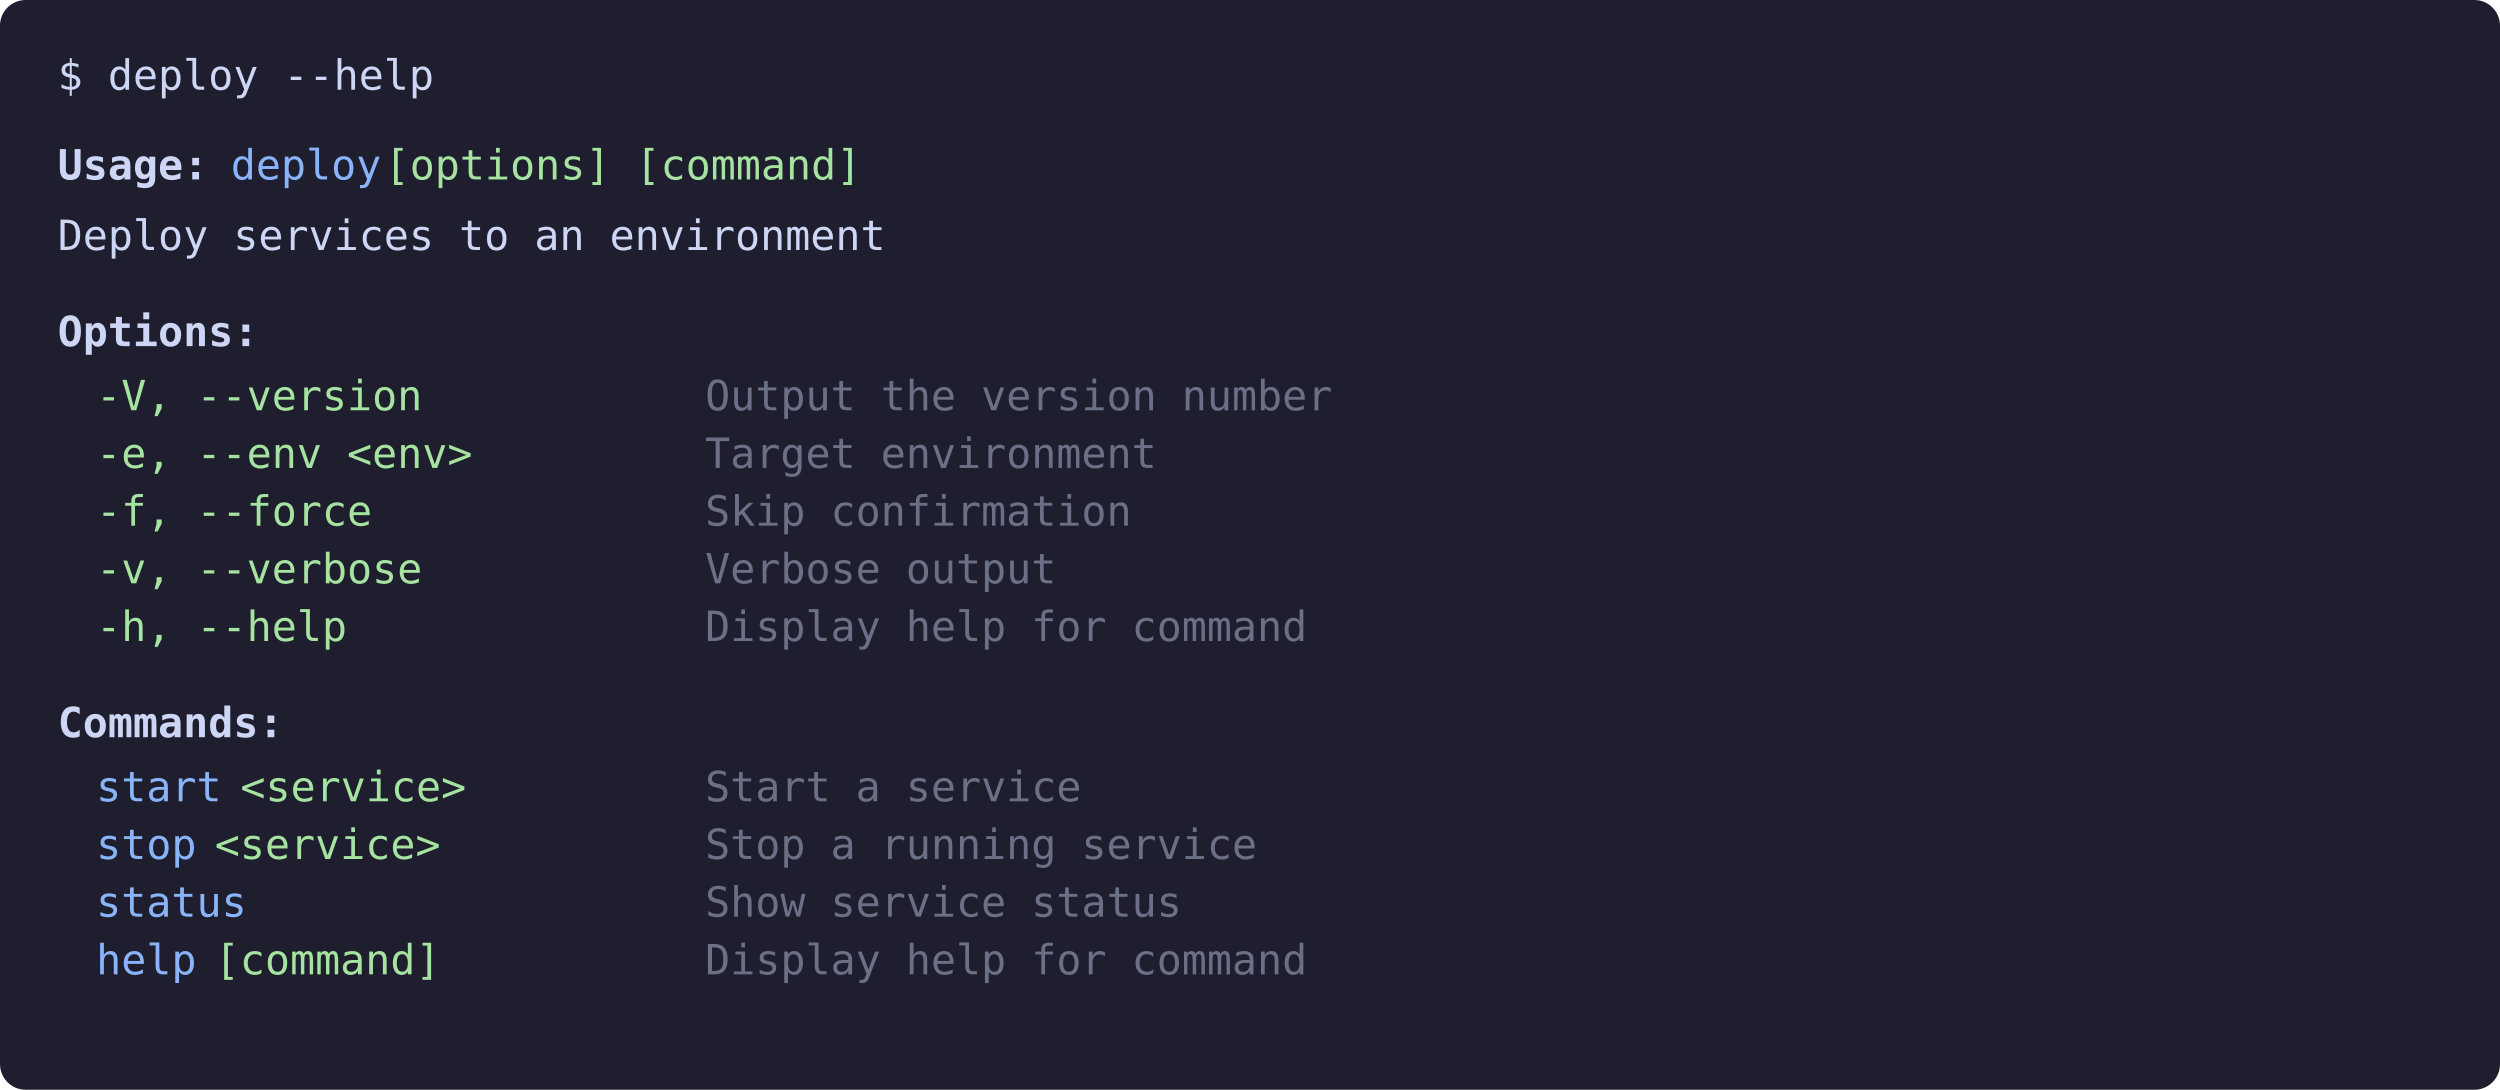
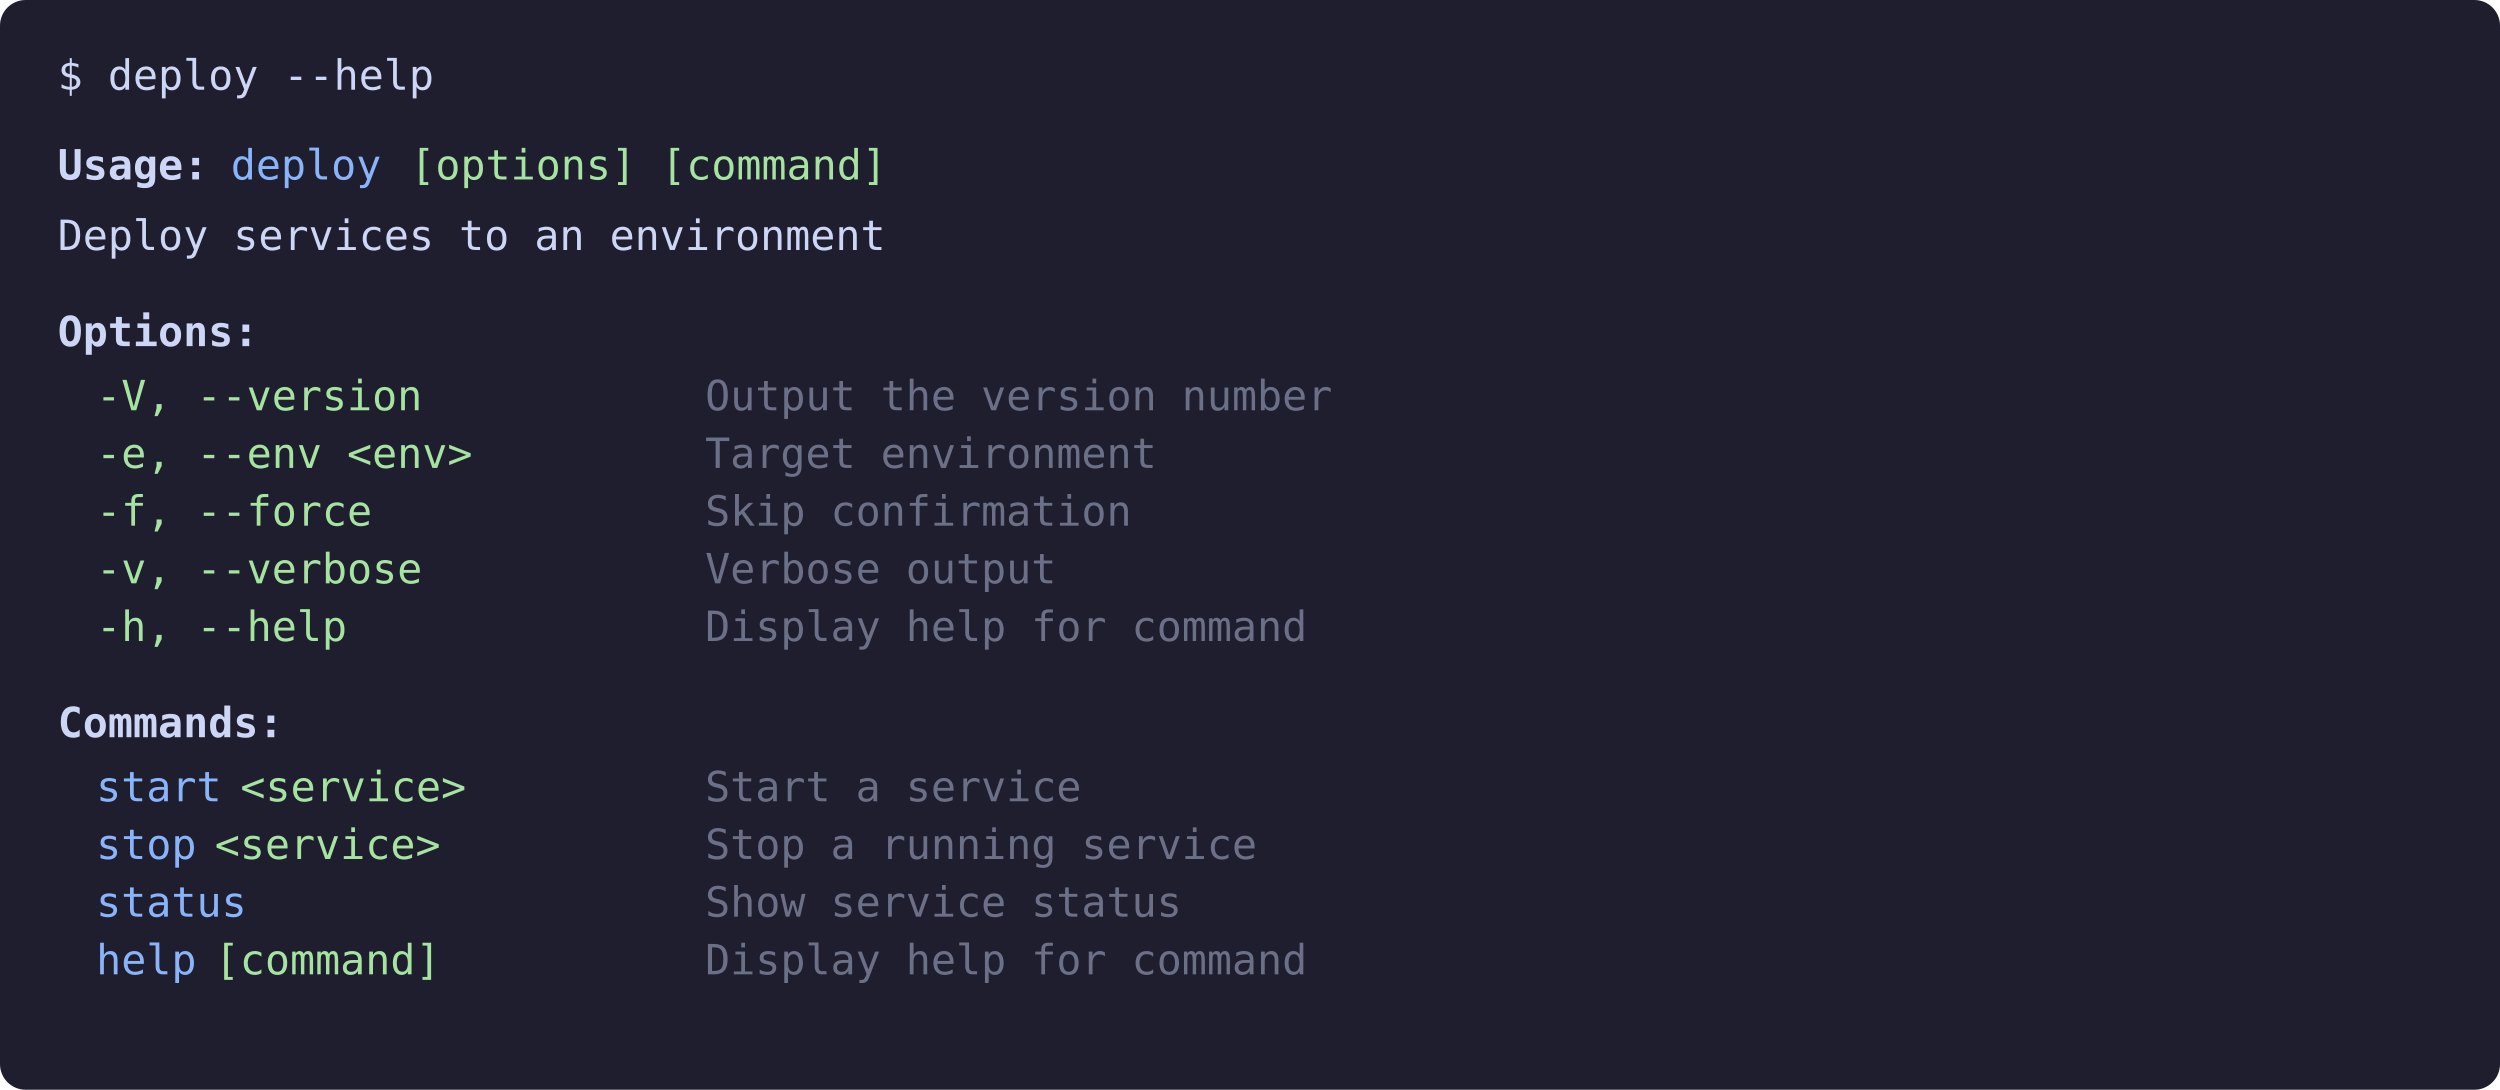
<svg xmlns="http://www.w3.org/2000/svg" viewBox="0 0 780 340" width="100%">
  <style>
    text { font-family: ui-monospace, 'Cascadia Code', 'Fira Code', Menlo, Consolas, monospace; font-size: 13px; fill: #cdd6f4; }
    .b { font-weight: bold; }
    .c { fill: #89b4fa; }
    .g { fill: #a6e3a1; }
    .d { fill: #6c7086; }
  </style>
  <rect width="780" height="340" rx="8" fill="#1e1e2e" />
  <text y="28" x="18" fill="#bac2de">$ deploy --help</text>
  <text y="56" x="18">
    <tspan class="b">Usage:</tspan>
  </text>
  <text y="56" x="72" class="c">deploy</text>
-   <text y="56" x="120" class="g">[options] [command]</text>
+   <text y="56" x="128" class="g">[options] [command]</text>
  <text y="78" x="18">Deploy services to an environment</text>
  <text y="108" x="18" class="b">Options:</text>
  <text y="128" x="30" class="g">-V, --version</text>
  <text y="128" x="220" class="d">Output the version number</text>
  <text y="146" x="30" class="g">-e, --env &lt;env&gt;</text>
  <text y="146" x="220" class="d">Target environment</text>
  <text y="164" x="30" class="g">-f, --force</text>
  <text y="164" x="220" class="d">Skip confirmation</text>
  <text y="182" x="30" class="g">-v, --verbose</text>
  <text y="182" x="220" class="d">Verbose output</text>
  <text y="200" x="30" class="g">-h, --help</text>
  <text y="200" x="220" class="d">Display help for command</text>
  <text y="230" x="18" class="b">Commands:</text>
  <text y="250" x="30" class="c">start</text>
  <text y="250" x="75" class="g">&lt;service&gt;</text>
  <text y="250" x="220" class="d">Start a service</text>
  <text y="268" x="30" class="c">stop</text>
  <text y="268" x="67" class="g">&lt;service&gt;</text>
  <text y="268" x="220" class="d">Stop a running service</text>
  <text y="286" x="30" class="c">status</text>
  <text y="286" x="220" class="d">Show service status</text>
  <text y="304" x="30" class="c">help</text>
  <text y="304" x="67" class="g">[command]</text>
  <text y="304" x="220" class="d">Display help for command</text>
</svg>
